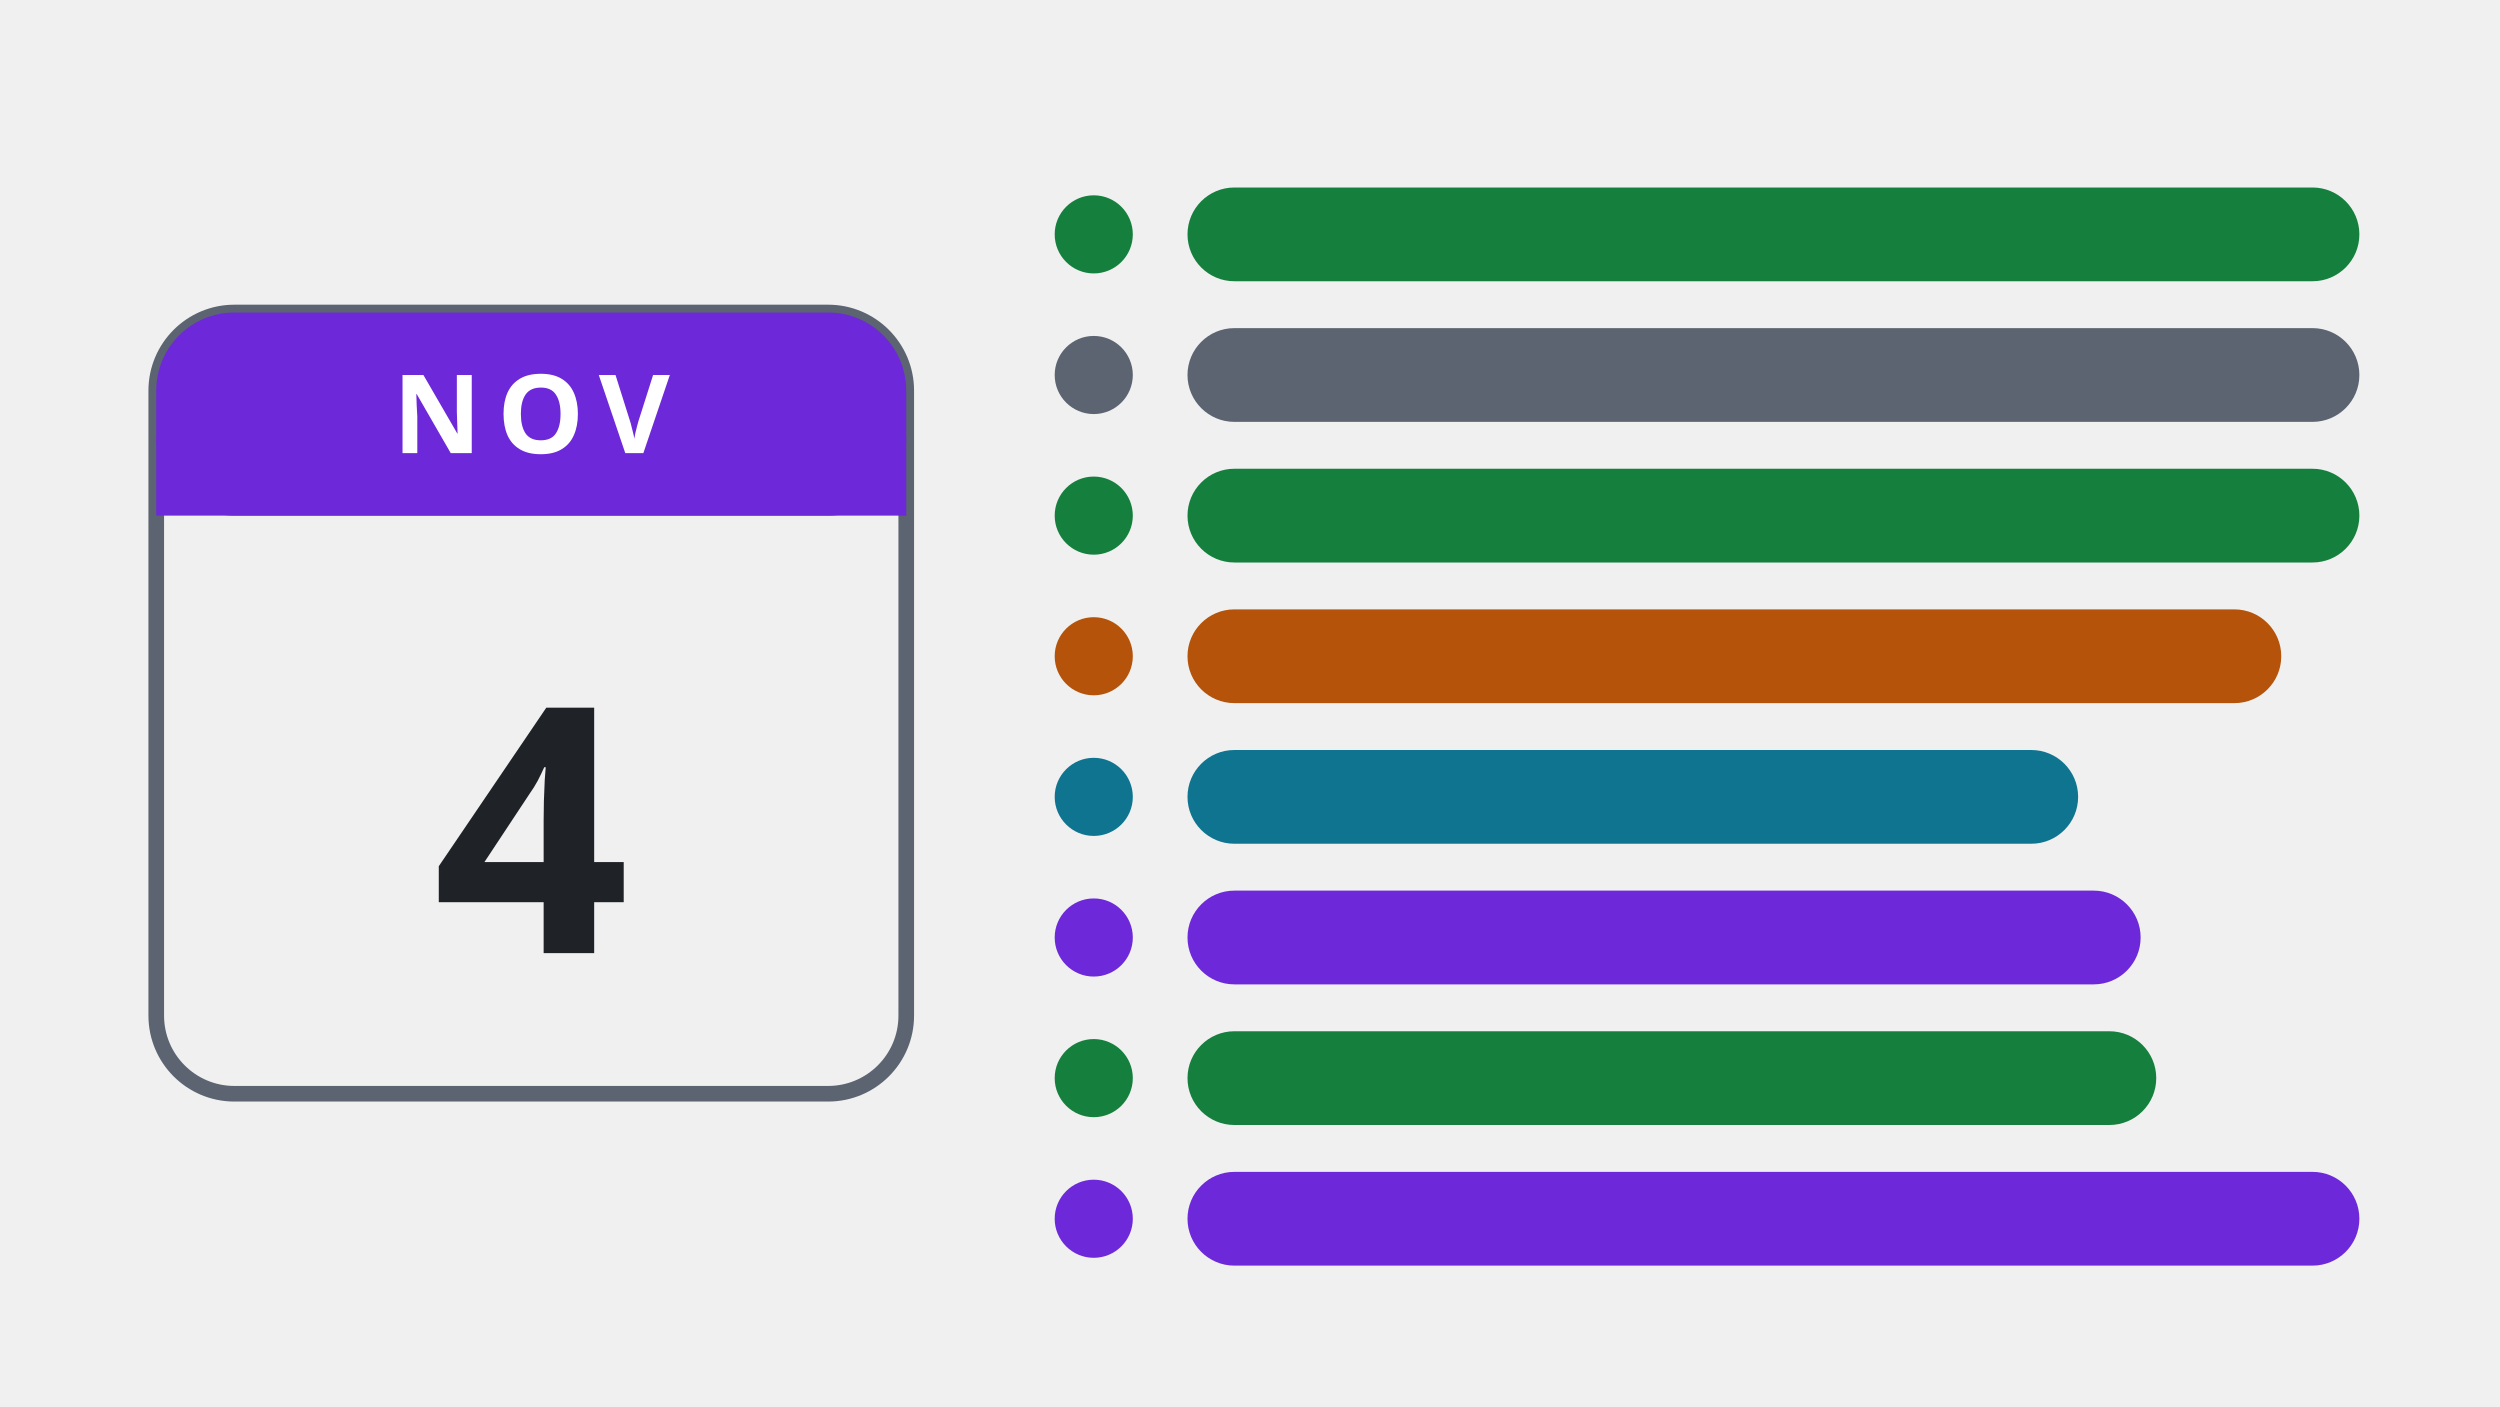
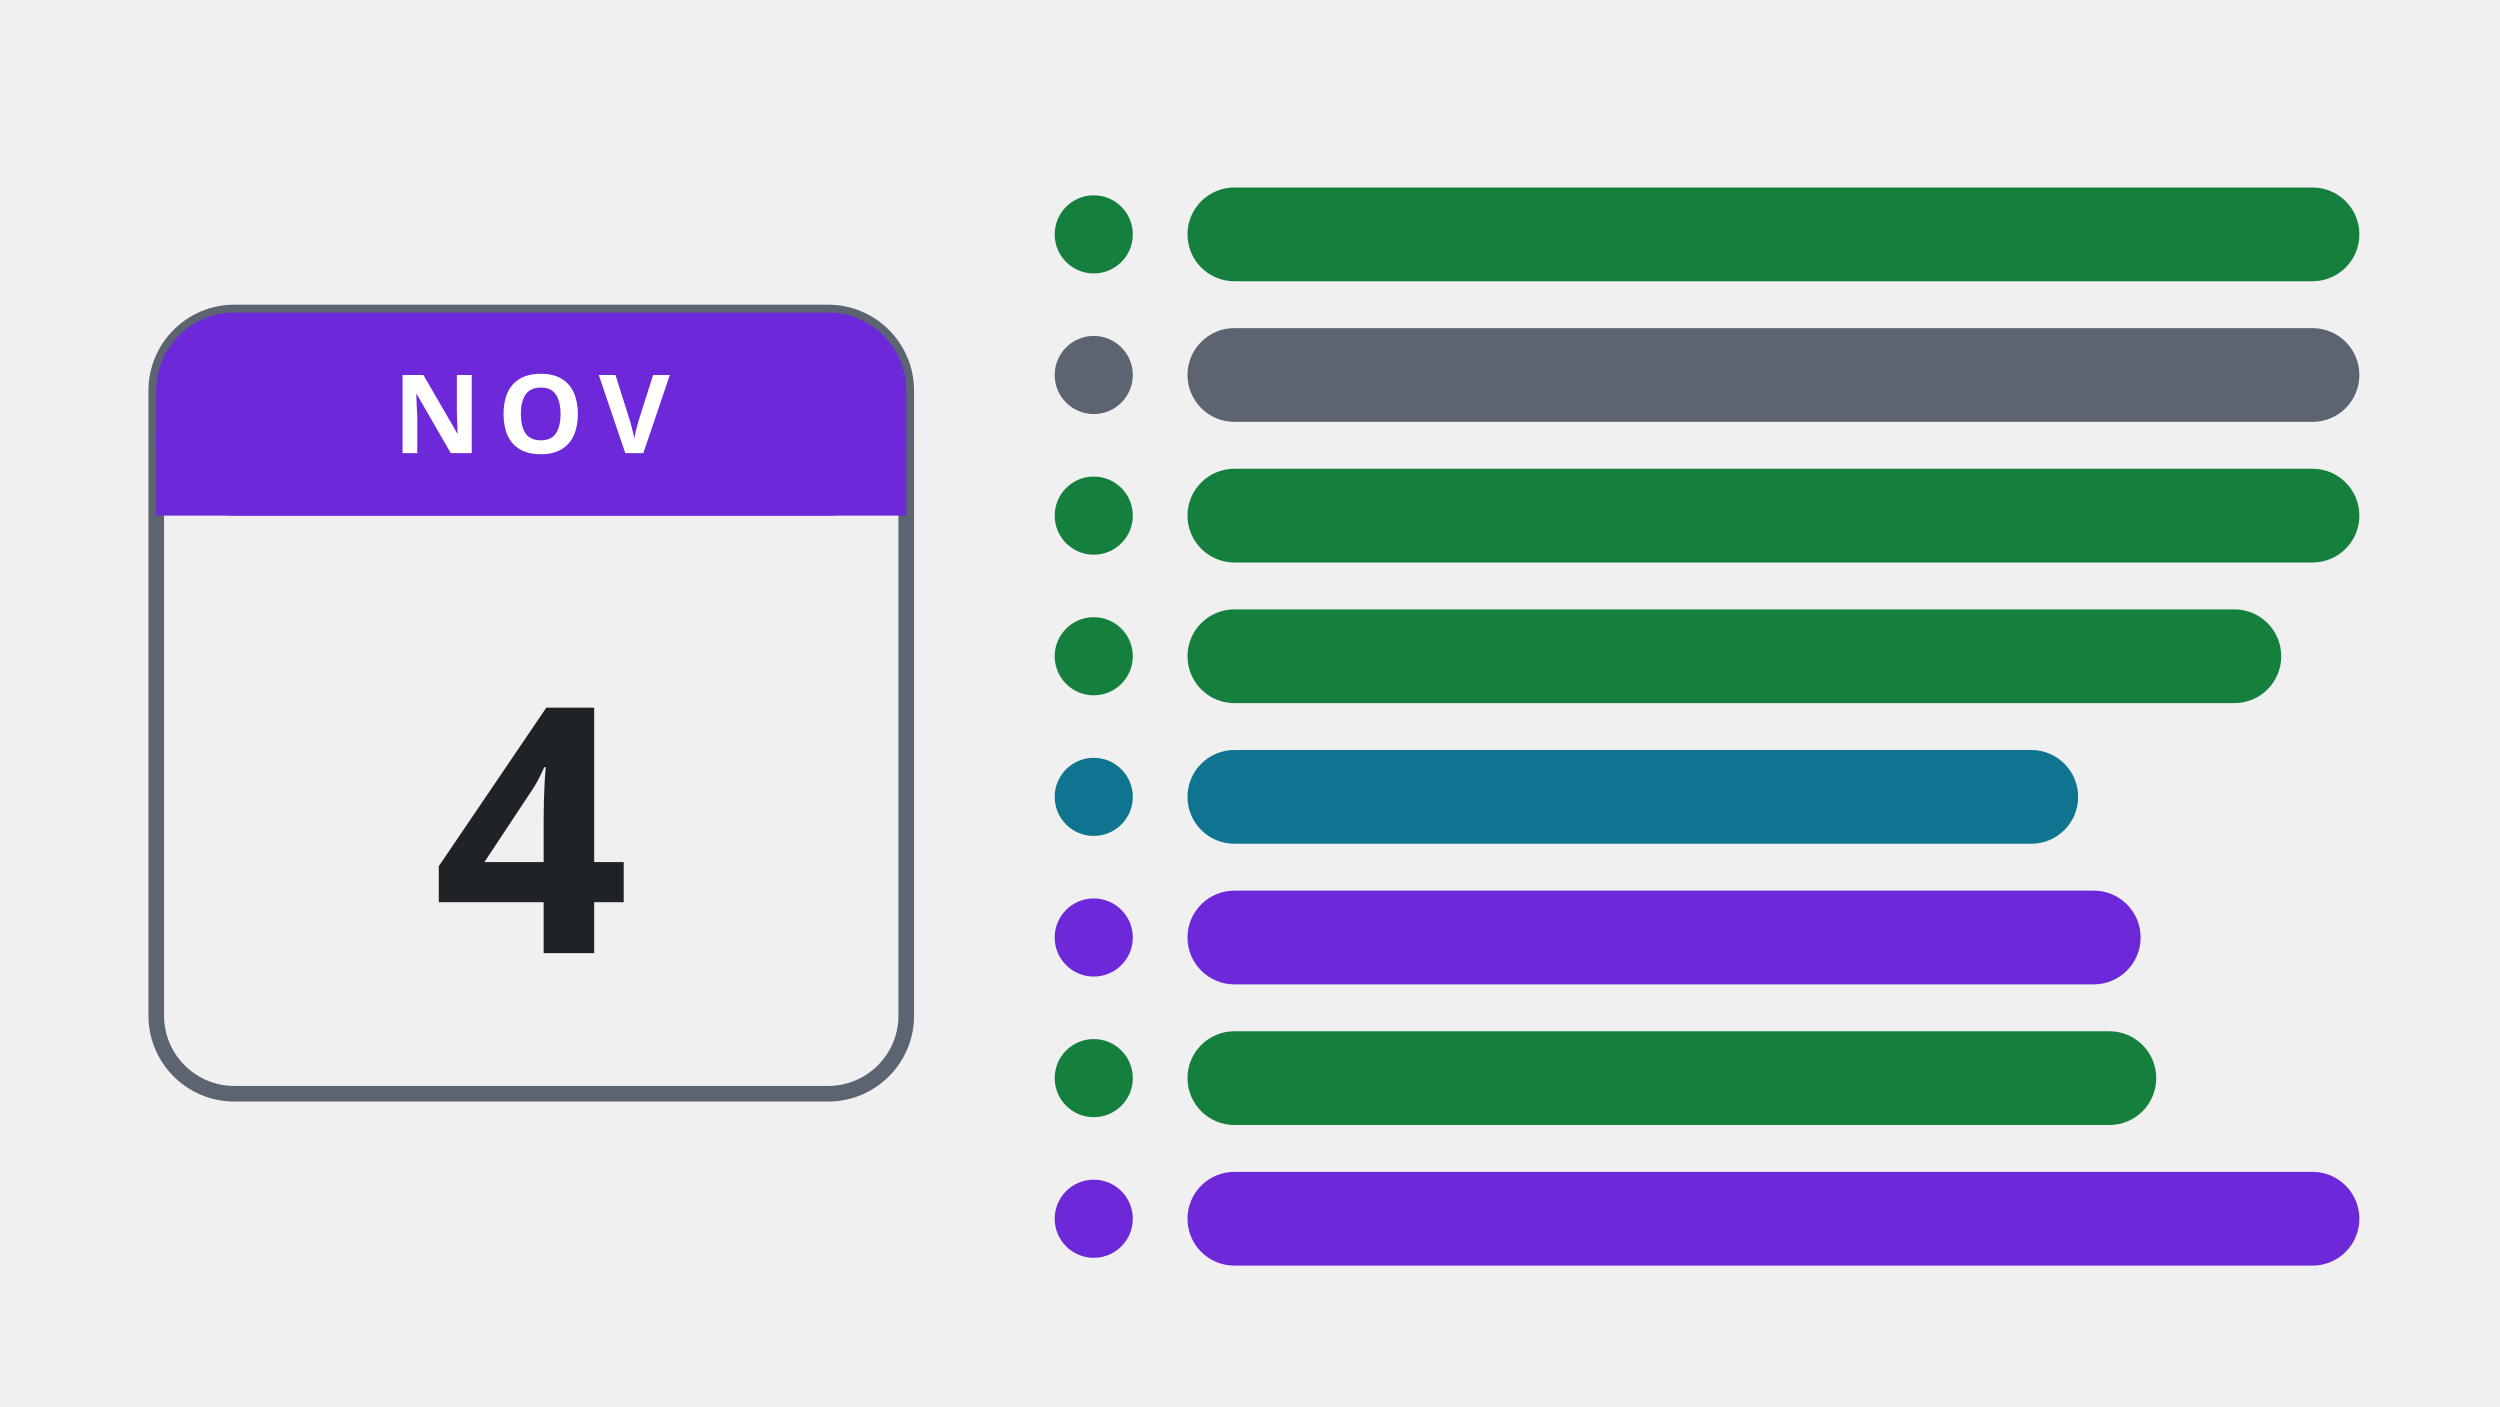
<svg xmlns="http://www.w3.org/2000/svg" viewBox="0 0 320 180">
  <style>.good{fill:#15803d}.warn{fill:#b45309}.accent{fill:#6d28d9}.accent2{fill:#0e7490}.muted{fill:#5b6470}.ink{fill:#1f2328}.box{fill:none;stroke:#5b6470;stroke-width:2}.m{font:700 14px system-ui,sans-serif;letter-spacing:2px}.d{font:700 44px system-ui,sans-serif}.mt{fill:#ffffff}@media (prefers-color-scheme: dark) {.good{fill:#4ade80}.warn{fill:#fbbf24}.accent{fill:#c4b5fd}.accent2{fill:#67e8f9}.muted{fill:#a2a9b3}.ink{fill:#e8e6e3}.box{fill:none;stroke:#a2a9b3;stroke-width:2}.mt{fill:#15171a}}</style>
  <rect x="20" y="40" width="96" height="100" rx="10" class="box" />
  <rect x="20" y="40" width="96" height="26" rx="10" class="accent" />
  <rect x="20" y="56" width="96" height="10" class="accent" />
  <text x="68" y="58" text-anchor="middle" class="m mt">NOV</text>
  <text x="68" y="122" text-anchor="middle" class="d ink">4</text>
  <circle cx="140" cy="30" r="5" class="good" />
  <rect x="152" y="24" width="150" height="12" rx="6" class="good" />
  <circle cx="140" cy="48" r="5" class="muted" />
  <rect x="152" y="42" width="150" height="12" rx="6" class="muted" />
  <circle cx="140" cy="66" r="5" class="good" />
  <rect x="152" y="60" width="150" height="12" rx="6" class="good" />
-   <circle cx="140" cy="84" r="5" class="warn" />
-   <rect x="152" y="78" width="140" height="12" rx="6" class="warn" />
+   <circle cx="140" cy="84" r="5" class="good" />
+   <rect x="152" y="78" width="140" height="12" rx="6" class="good" />
  <circle cx="140" cy="102" r="5" class="accent2" />
  <rect x="152" y="96" width="114" height="12" rx="6" class="accent2" />
  <circle cx="140" cy="120" r="5" class="accent" />
  <rect x="152" y="114" width="122" height="12" rx="6" class="accent" />
  <circle cx="140" cy="138" r="5" class="good" />
  <rect x="152" y="132" width="124" height="12" rx="6" class="good" />
  <circle cx="140" cy="156" r="5" class="accent" />
  <rect x="152" y="150" width="150" height="12" rx="6" class="accent" />
</svg>
